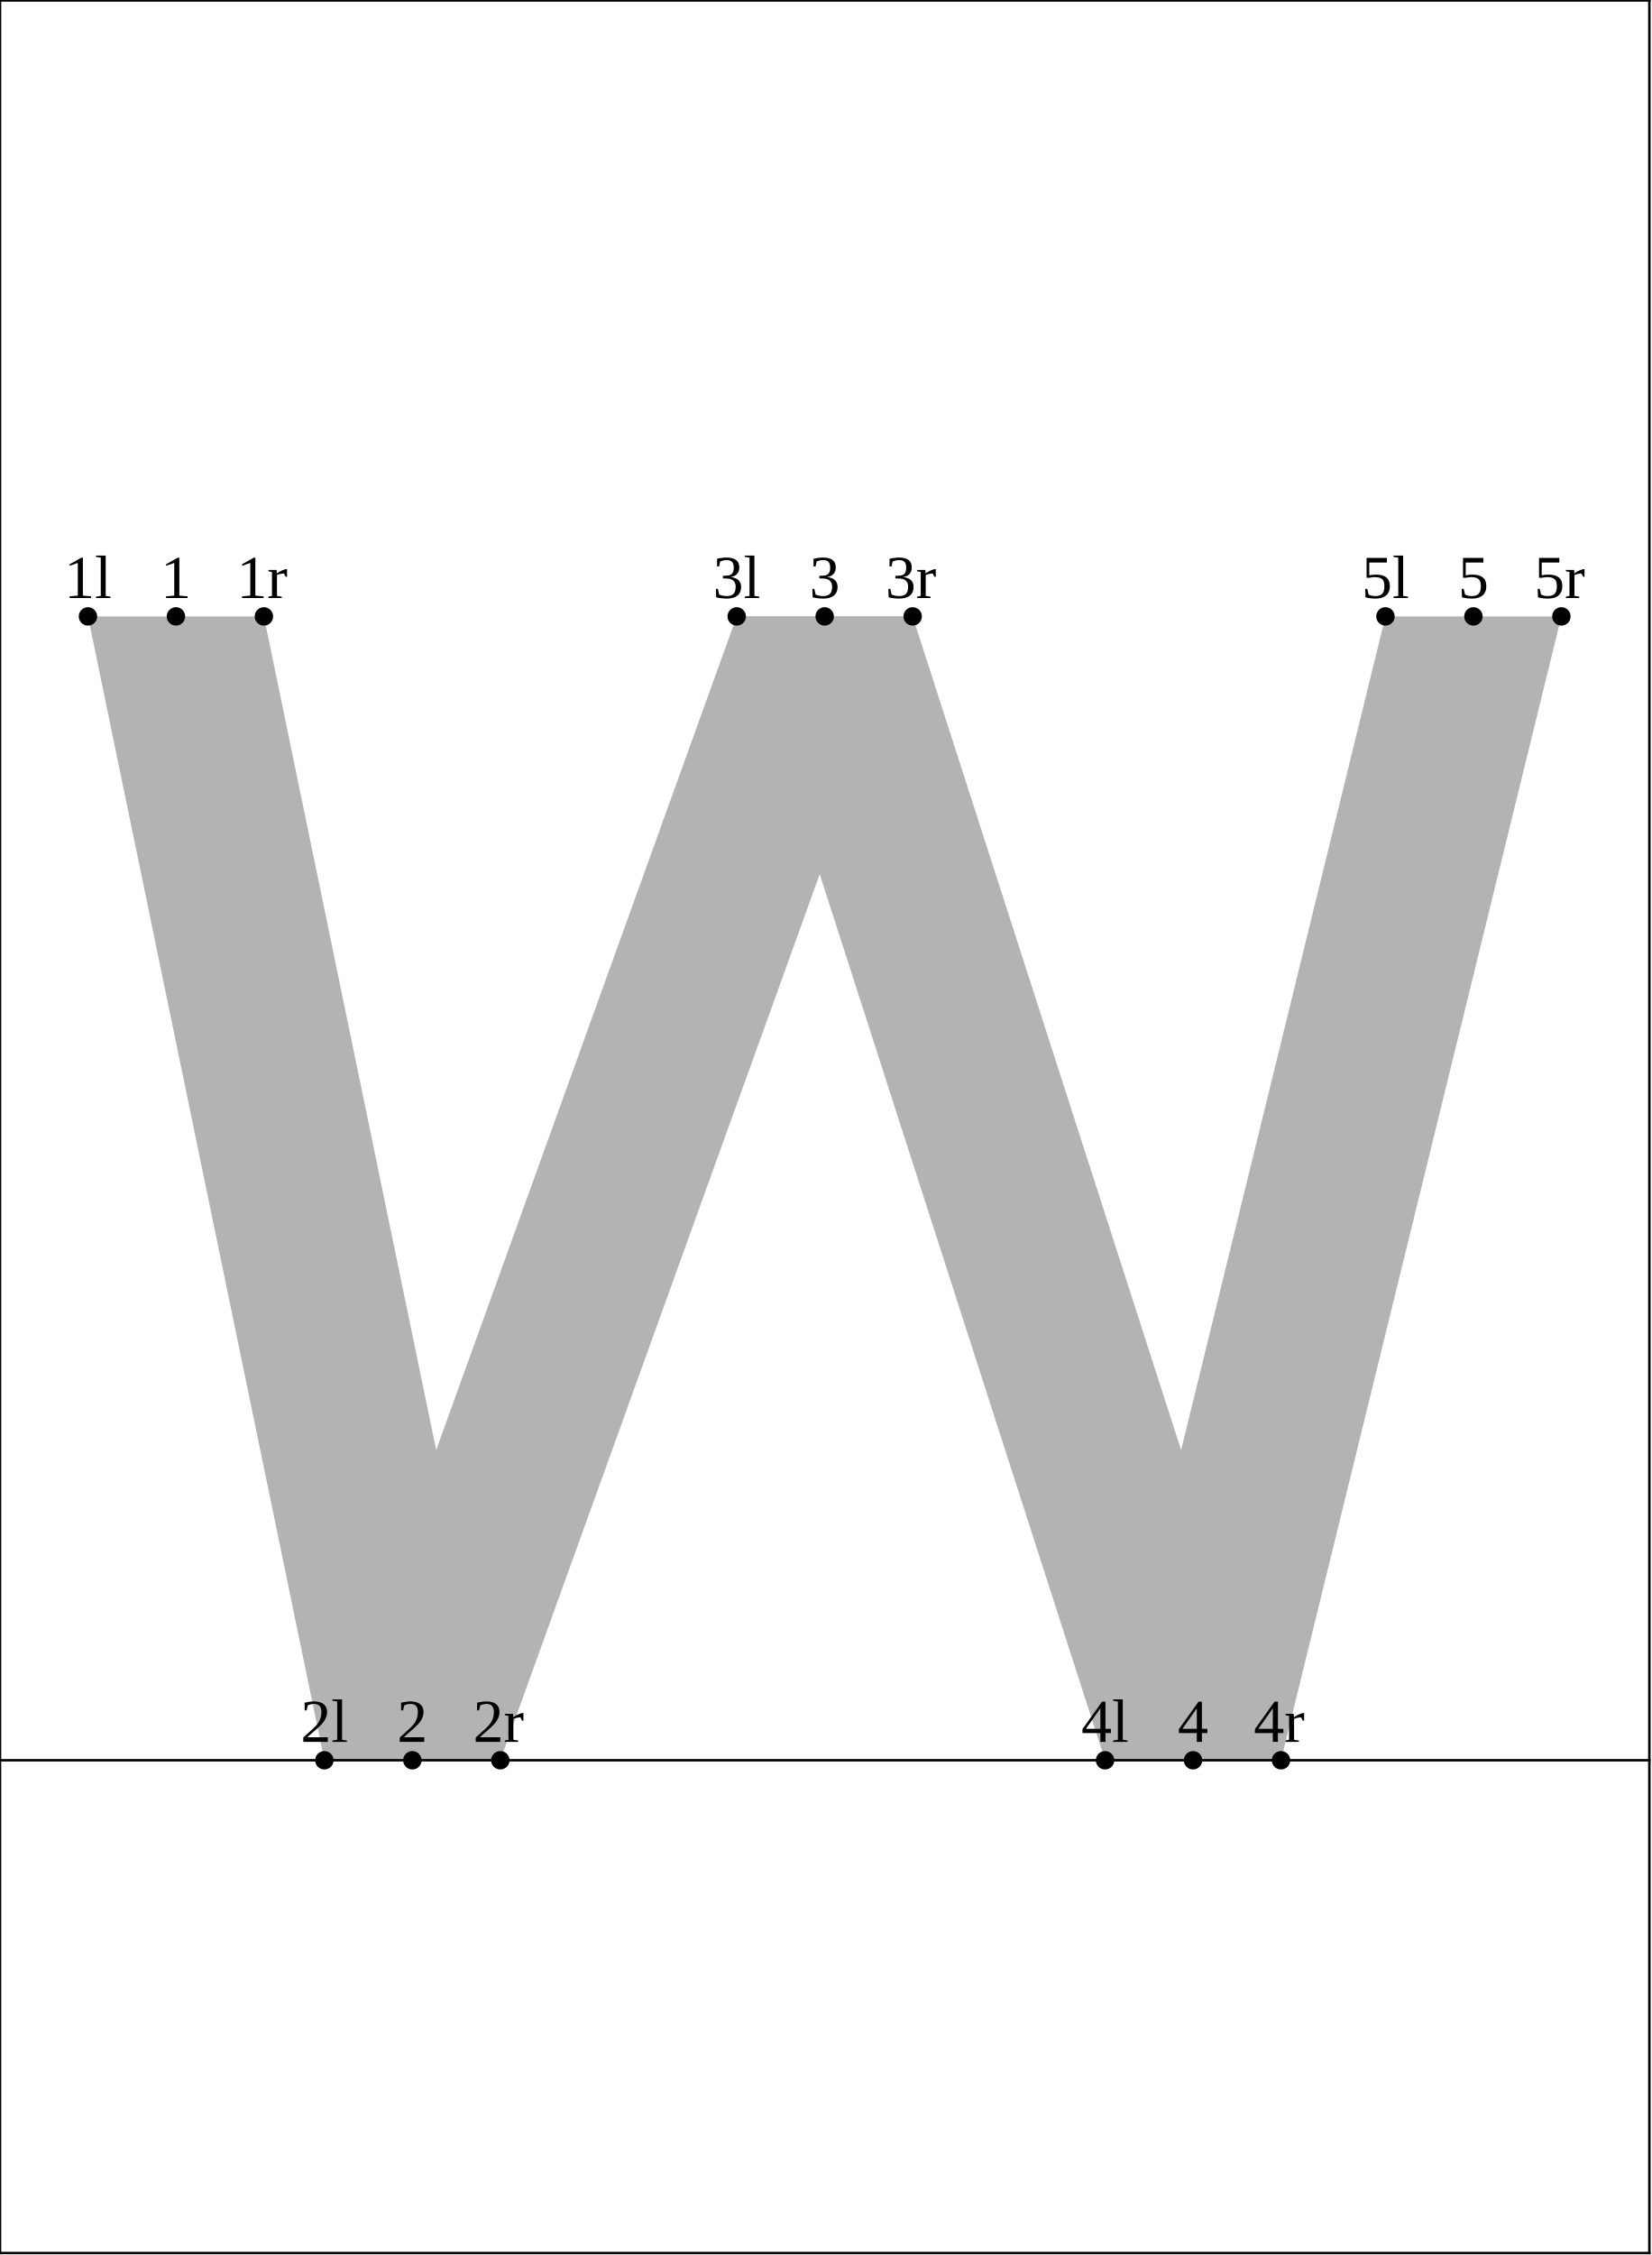
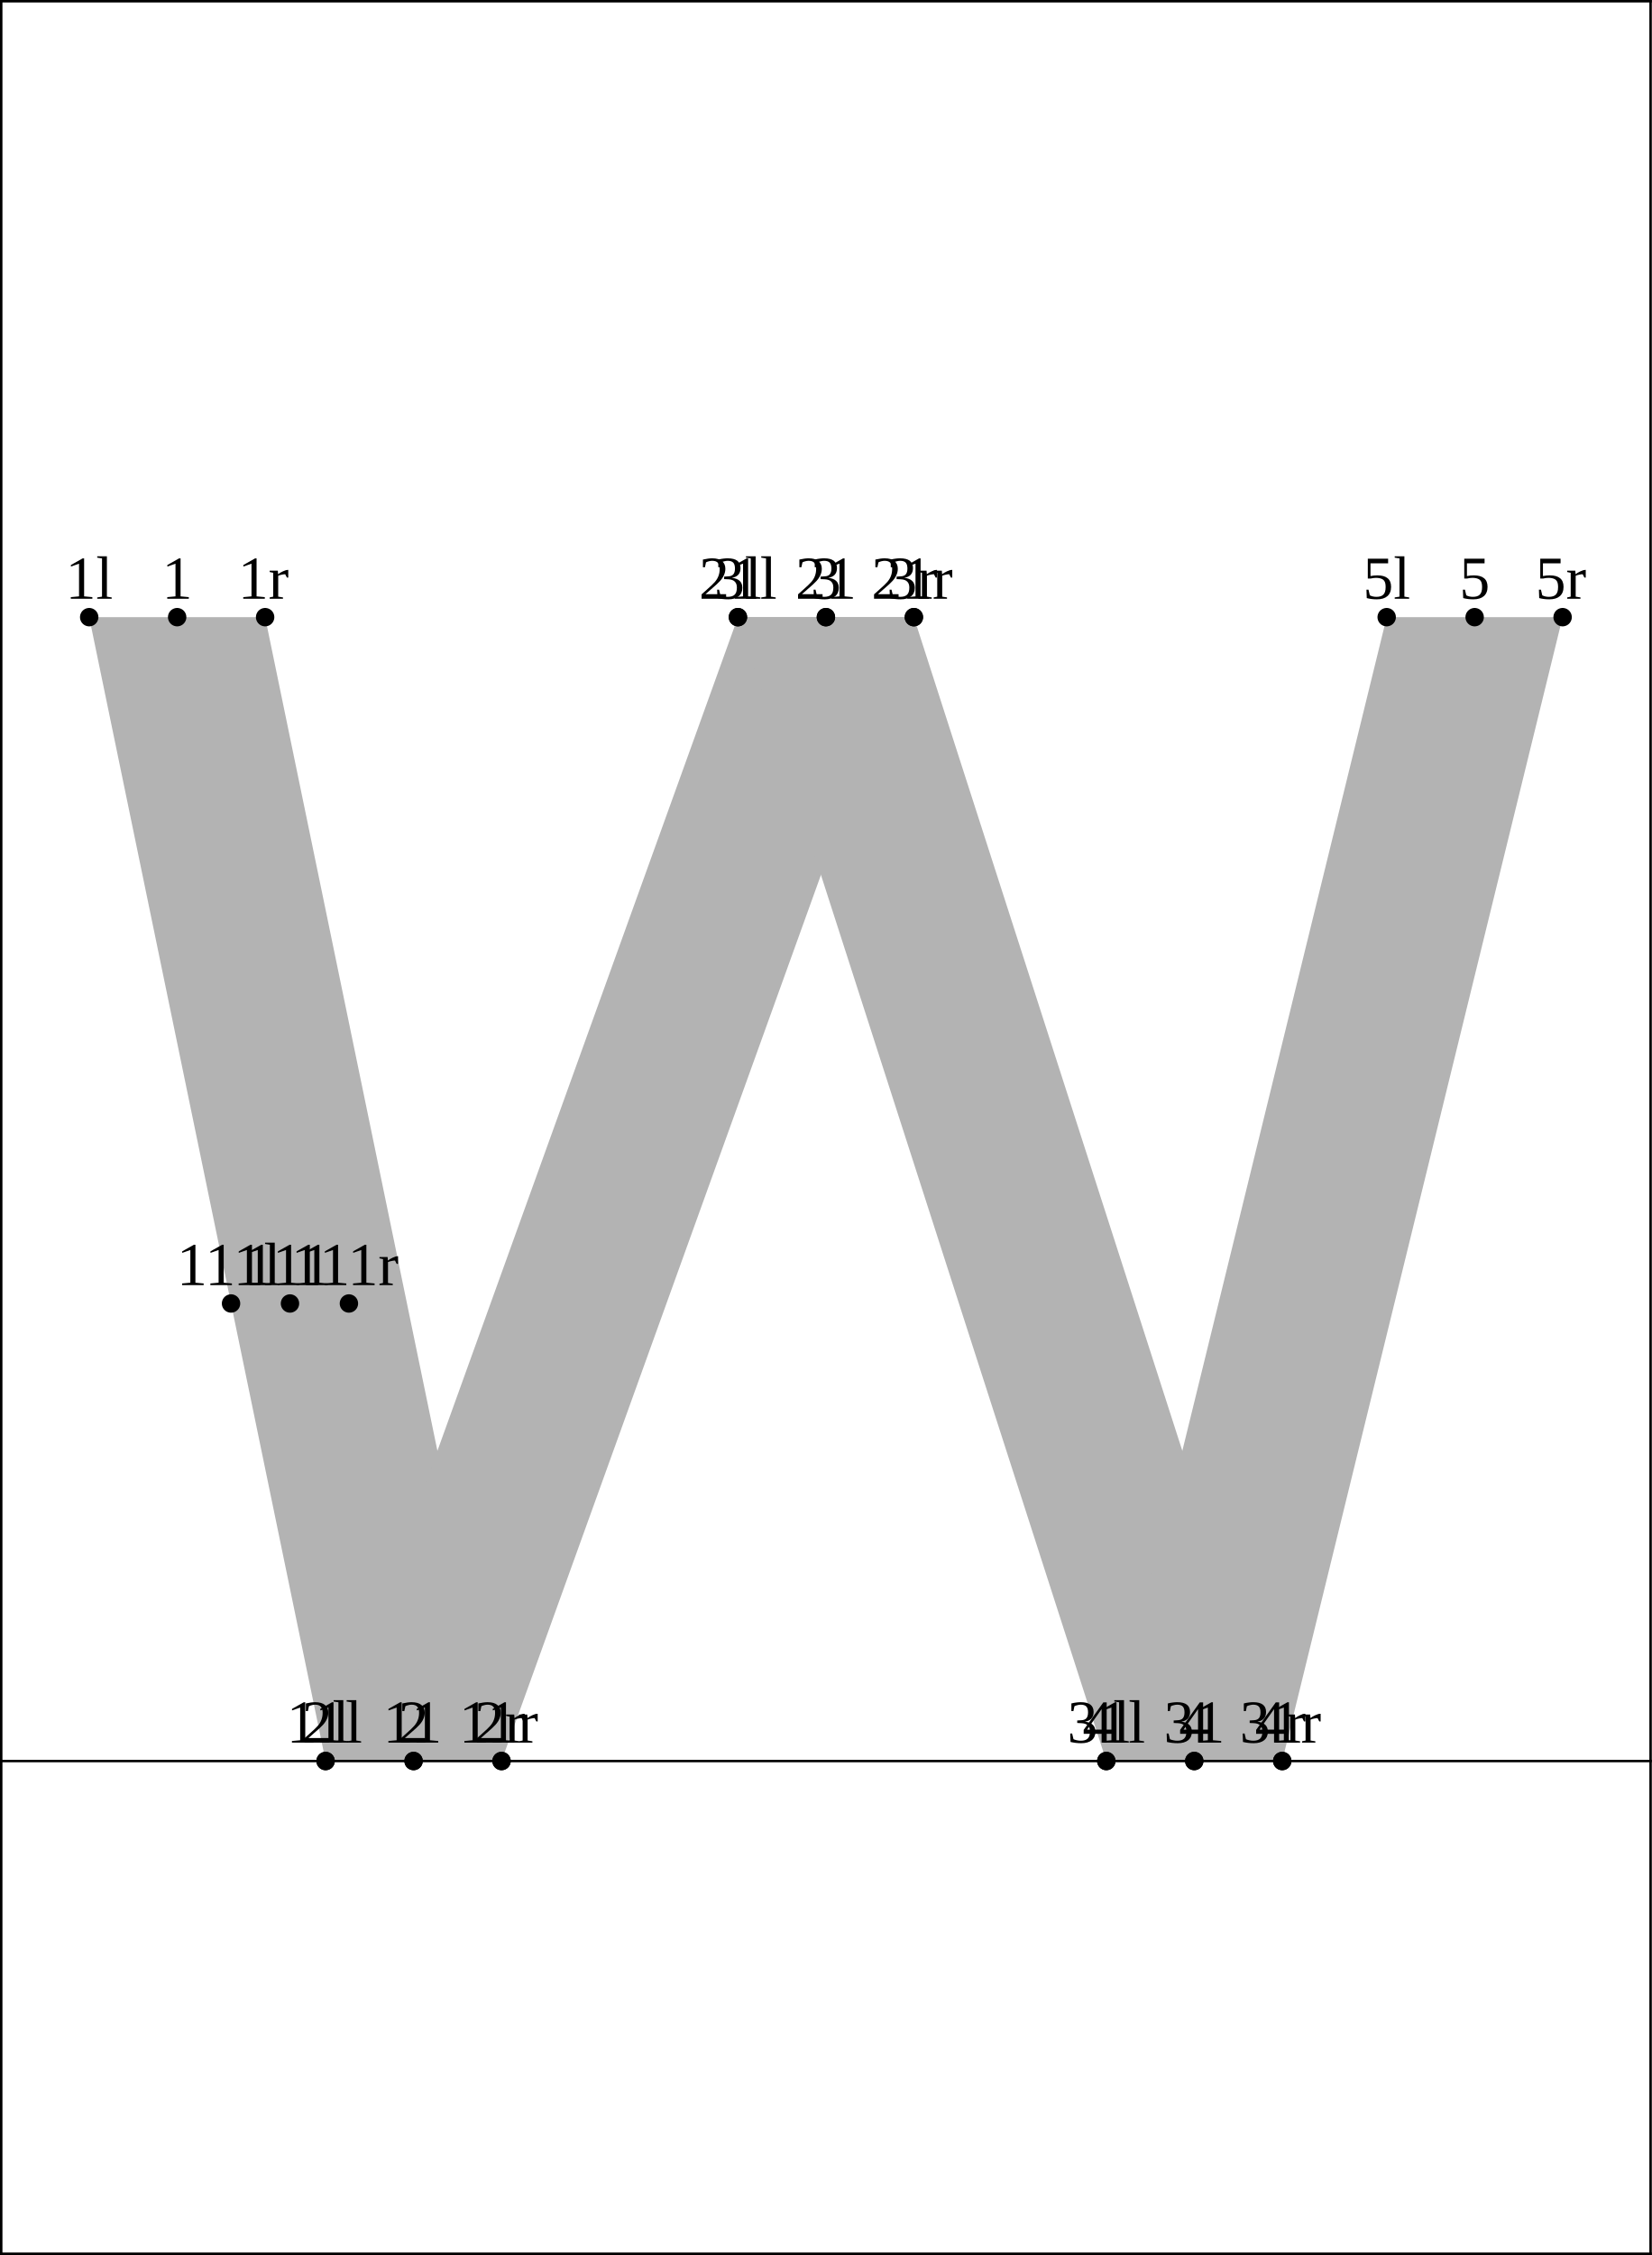
<svg xmlns="http://www.w3.org/2000/svg" version="1.1" width="269.391" height="367.662" viewBox="0 0 269.391 367.662">
-   <path d="M14.346 100.5L52.901 287L81.594 287L43.039 100.5Z" style="fill: rgb(70%,70%,70%);stroke: none;" />
-   <path d="M52.901 287L120.149 100.5L148.842 100.5L81.594 287Z" style="fill: rgb(70%,70%,70%);stroke: none;" />
-   <path d="M120.149 100.5L180.224 287L208.916 287L148.842 100.5Z" style="fill: rgb(70%,70%,70%);stroke: none;" />
-   <path d="M225.952 100.5L180.224 287L208.916 287L254.644 100.5Z" style="fill: rgb(70%,70%,70%);stroke: none;" />
-   <g transform="translate(10.47183 97.49992)" style="fill: rgb(0%,0%,0%);">
+   <path d="M14.546 100.623L53.101 287.123L81.794 287.123L43.239 100.623Z" style="fill: rgb(70%,70%,70%);stroke: none;" />
+   <path d="M53.101 287.123L120.349 100.623L149.042 100.623L81.794 287.123Z" style="fill: rgb(70%,70%,70%);stroke: none;" />
+   <path d="M120.349 100.623L180.424 287.123L209.116 287.123L149.042 100.623Z" style="fill: rgb(70%,70%,70%);stroke: none;" />
+   <path d="M226.152 100.623L180.424 287.123L209.116 287.123L254.844 100.623Z" style="fill: rgb(70%,70%,70%);stroke: none;" />
+   <g transform="translate(10.67183 97.62328)" style="fill: rgb(0%,0%,0%);">
    <text font-size="9.963">1l</text>
  </g>
-   <path d="M14.346 100.5l0 0" style="stroke:rgb(0%,0%,0%); stroke-width: 3;stroke-linecap: round;stroke-linejoin: round;stroke-miterlimit: 10;fill: none;" />
-   <g transform="translate(49.02707 284)" style="fill: rgb(0%,0%,0%);">
+   <path d="M14.546 100.623l0 0" style="stroke:rgb(0%,0%,0%); stroke-width: 3;stroke-linecap: round;stroke-linejoin: round;stroke-miterlimit: 10;fill: none;" />
+   <g transform="translate(49.22707 284.1234)" style="fill: rgb(0%,0%,0%);">
    <text font-size="9.963">2l</text>
  </g>
-   <path d="M52.901 287l0 0" style="stroke:rgb(0%,0%,0%); stroke-width: 3;stroke-linecap: round;stroke-linejoin: round;stroke-miterlimit: 10;fill: none;" />
-   <g transform="translate(116.2747 97.49992)" style="fill: rgb(0%,0%,0%);">
+   <path d="M53.101 287.123l0 0" style="stroke:rgb(0%,0%,0%); stroke-width: 3;stroke-linecap: round;stroke-linejoin: round;stroke-miterlimit: 10;fill: none;" />
+   <g transform="translate(116.4747 97.62328)" style="fill: rgb(0%,0%,0%);">
    <text font-size="9.963">3l</text>
  </g>
-   <path d="M120.149 100.5l0 0" style="stroke:rgb(0%,0%,0%); stroke-width: 3;stroke-linecap: round;stroke-linejoin: round;stroke-miterlimit: 10;fill: none;" />
-   <g transform="translate(176.3493 284)" style="fill: rgb(0%,0%,0%);">
+   <path d="M120.349 100.623l0 0" style="stroke:rgb(0%,0%,0%); stroke-width: 3;stroke-linecap: round;stroke-linejoin: round;stroke-miterlimit: 10;fill: none;" />
+   <g transform="translate(176.5493 284.1234)" style="fill: rgb(0%,0%,0%);">
    <text font-size="9.963">4l</text>
  </g>
-   <path d="M180.224 287l0 0" style="stroke:rgb(0%,0%,0%); stroke-width: 3;stroke-linecap: round;stroke-linejoin: round;stroke-miterlimit: 10;fill: none;" />
-   <g transform="translate(222.0776 97.49992)" style="fill: rgb(0%,0%,0%);">
+   <path d="M180.424 287.123l0 0" style="stroke:rgb(0%,0%,0%); stroke-width: 3;stroke-linecap: round;stroke-linejoin: round;stroke-miterlimit: 10;fill: none;" />
+   <g transform="translate(222.2776 97.62328)" style="fill: rgb(0%,0%,0%);">
    <text font-size="9.963">5l</text>
  </g>
-   <path d="M225.952 100.5l0 0" style="stroke:rgb(0%,0%,0%); stroke-width: 3;stroke-linecap: round;stroke-linejoin: round;stroke-miterlimit: 10;fill: none;" />
-   <g transform="translate(26.20177 97.49992)" style="fill: rgb(0%,0%,0%);">
+   <path d="M226.152 100.623l0 0" style="stroke:rgb(0%,0%,0%); stroke-width: 3;stroke-linecap: round;stroke-linejoin: round;stroke-miterlimit: 10;fill: none;" />
+   <g transform="translate(46.73639 284.1234)" style="fill: rgb(0%,0%,0%);">
+     <text font-size="9.963">11l</text>
+   </g>
+   <path d="M53.101 287.123l0 0" style="stroke:rgb(0%,0%,0%); stroke-width: 3;stroke-linecap: round;stroke-linejoin: round;stroke-miterlimit: 10;fill: none;" />
+   <g transform="translate(113.984 97.62328)" style="fill: rgb(0%,0%,0%);">
+     <text font-size="9.963">21l</text>
+   </g>
+   <path d="M120.349 100.623l0 0" style="stroke:rgb(0%,0%,0%); stroke-width: 3;stroke-linecap: round;stroke-linejoin: round;stroke-miterlimit: 10;fill: none;" />
+   <g transform="translate(174.0586 284.1234)" style="fill: rgb(0%,0%,0%);">
+     <text font-size="9.963">31l</text>
+   </g>
+   <path d="M180.424 287.123l0 0" style="stroke:rgb(0%,0%,0%); stroke-width: 3;stroke-linecap: round;stroke-linejoin: round;stroke-miterlimit: 10;fill: none;" />
+   <g transform="translate(28.82385 209.5245)" style="fill: rgb(0%,0%,0%);">
+     <text font-size="9.963">111l</text>
+   </g>
+   <path d="M37.68 212.524l0 0" style="stroke:rgb(0%,0%,0%); stroke-width: 3;stroke-linecap: round;stroke-linejoin: round;stroke-miterlimit: 10;fill: none;" />
+   <g transform="translate(26.40176 97.62328)" style="fill: rgb(0%,0%,0%);">
    <text font-size="9.963">1</text>
  </g>
-   <path d="M28.692 100.5l0 0" style="stroke:rgb(0%,0%,0%); stroke-width: 3;stroke-linecap: round;stroke-linejoin: round;stroke-miterlimit: 10;fill: none;" />
-   <g transform="translate(64.75699 284)" style="fill: rgb(0%,0%,0%);">
+   <path d="M28.892 100.623l0 0" style="stroke:rgb(0%,0%,0%); stroke-width: 3;stroke-linecap: round;stroke-linejoin: round;stroke-miterlimit: 10;fill: none;" />
+   <g transform="translate(64.95699 284.1234)" style="fill: rgb(0%,0%,0%);">
    <text font-size="9.963">2</text>
  </g>
-   <path d="M67.248 287l0 0" style="stroke:rgb(0%,0%,0%); stroke-width: 3;stroke-linecap: round;stroke-linejoin: round;stroke-miterlimit: 10;fill: none;" />
-   <g transform="translate(132.0046 97.49992)" style="fill: rgb(0%,0%,0%);">
+   <path d="M67.448 287.123l0 0" style="stroke:rgb(0%,0%,0%); stroke-width: 3;stroke-linecap: round;stroke-linejoin: round;stroke-miterlimit: 10;fill: none;" />
+   <g transform="translate(132.2046 97.62328)" style="fill: rgb(0%,0%,0%);">
    <text font-size="9.963">3</text>
  </g>
-   <path d="M134.495 100.5l0 0" style="stroke:rgb(0%,0%,0%); stroke-width: 3;stroke-linecap: round;stroke-linejoin: round;stroke-miterlimit: 10;fill: none;" />
-   <g transform="translate(192.0792 284)" style="fill: rgb(0%,0%,0%);">
+   <path d="M134.695 100.623l0 0" style="stroke:rgb(0%,0%,0%); stroke-width: 3;stroke-linecap: round;stroke-linejoin: round;stroke-miterlimit: 10;fill: none;" />
+   <g transform="translate(192.2792 284.1234)" style="fill: rgb(0%,0%,0%);">
    <text font-size="9.963">4</text>
  </g>
-   <path d="M194.57 287l0 0" style="stroke:rgb(0%,0%,0%); stroke-width: 3;stroke-linecap: round;stroke-linejoin: round;stroke-miterlimit: 10;fill: none;" />
-   <g transform="translate(237.8075 97.49992)" style="fill: rgb(0%,0%,0%);">
+   <path d="M194.77 287.123l0 0" style="stroke:rgb(0%,0%,0%); stroke-width: 3;stroke-linecap: round;stroke-linejoin: round;stroke-miterlimit: 10;fill: none;" />
+   <g transform="translate(238.0075 97.62328)" style="fill: rgb(0%,0%,0%);">
    <text font-size="9.963">5</text>
  </g>
-   <path d="M240.298 100.5l0 0" style="stroke:rgb(0%,0%,0%); stroke-width: 3;stroke-linecap: round;stroke-linejoin: round;stroke-miterlimit: 10;fill: none;" />
-   <g transform="translate(38.59695 97.49992)" style="fill: rgb(0%,0%,0%);">
+   <path d="M240.498 100.623l0 0" style="stroke:rgb(0%,0%,0%); stroke-width: 3;stroke-linecap: round;stroke-linejoin: round;stroke-miterlimit: 10;fill: none;" />
+   <g transform="translate(62.46631 284.1234)" style="fill: rgb(0%,0%,0%);">
+     <text font-size="9.963">11</text>
+   </g>
+   <path d="M67.448 287.123l0 0" style="stroke:rgb(0%,0%,0%); stroke-width: 3;stroke-linecap: round;stroke-linejoin: round;stroke-miterlimit: 10;fill: none;" />
+   <g transform="translate(129.714 97.62328)" style="fill: rgb(0%,0%,0%);">
+     <text font-size="9.963">21</text>
+   </g>
+   <path d="M134.695 100.623l0 0" style="stroke:rgb(0%,0%,0%); stroke-width: 3;stroke-linecap: round;stroke-linejoin: round;stroke-miterlimit: 10;fill: none;" />
+   <g transform="translate(189.7885 284.1234)" style="fill: rgb(0%,0%,0%);">
+     <text font-size="9.963">31</text>
+   </g>
+   <path d="M194.77 287.123l0 0" style="stroke:rgb(0%,0%,0%); stroke-width: 3;stroke-linecap: round;stroke-linejoin: round;stroke-miterlimit: 10;fill: none;" />
+   <g transform="translate(39.8195 209.5245)" style="fill: rgb(0%,0%,0%);">
+     <text font-size="9.963">111</text>
+   </g>
+   <path d="M47.292 212.524l0 0" style="stroke:rgb(0%,0%,0%); stroke-width: 3;stroke-linecap: round;stroke-linejoin: round;stroke-miterlimit: 10;fill: none;" />
+   <g transform="translate(38.79695 97.62328)" style="fill: rgb(0%,0%,0%);">
    <text font-size="9.963">1r</text>
  </g>
-   <path d="M43.039 100.5l0 0" style="stroke:rgb(0%,0%,0%); stroke-width: 3;stroke-linecap: round;stroke-linejoin: round;stroke-miterlimit: 10;fill: none;" />
-   <g transform="translate(77.15218 284)" style="fill: rgb(0%,0%,0%);">
+   <path d="M43.239 100.623l0 0" style="stroke:rgb(0%,0%,0%); stroke-width: 3;stroke-linecap: round;stroke-linejoin: round;stroke-miterlimit: 10;fill: none;" />
+   <g transform="translate(77.35217 284.1234)" style="fill: rgb(0%,0%,0%);">
    <text font-size="9.963">2r</text>
  </g>
-   <path d="M81.594 287l0 0" style="stroke:rgb(0%,0%,0%); stroke-width: 3;stroke-linecap: round;stroke-linejoin: round;stroke-miterlimit: 10;fill: none;" />
-   <g transform="translate(144.3998 97.49992)" style="fill: rgb(0%,0%,0%);">
+   <path d="M81.794 287.123l0 0" style="stroke:rgb(0%,0%,0%); stroke-width: 3;stroke-linecap: round;stroke-linejoin: round;stroke-miterlimit: 10;fill: none;" />
+   <g transform="translate(144.5998 97.62328)" style="fill: rgb(0%,0%,0%);">
    <text font-size="9.963">3r</text>
  </g>
-   <path d="M148.842 100.5l0 0" style="stroke:rgb(0%,0%,0%); stroke-width: 3;stroke-linecap: round;stroke-linejoin: round;stroke-miterlimit: 10;fill: none;" />
-   <g transform="translate(204.4744 284)" style="fill: rgb(0%,0%,0%);">
+   <path d="M149.042 100.623l0 0" style="stroke:rgb(0%,0%,0%); stroke-width: 3;stroke-linecap: round;stroke-linejoin: round;stroke-miterlimit: 10;fill: none;" />
+   <g transform="translate(204.6744 284.1234)" style="fill: rgb(0%,0%,0%);">
    <text font-size="9.963">4r</text>
  </g>
-   <path d="M208.916 287l0 0" style="stroke:rgb(0%,0%,0%); stroke-width: 3;stroke-linecap: round;stroke-linejoin: round;stroke-miterlimit: 10;fill: none;" />
-   <g transform="translate(250.2027 97.49992)" style="fill: rgb(0%,0%,0%);">
+   <path d="M209.116 287.123l0 0" style="stroke:rgb(0%,0%,0%); stroke-width: 3;stroke-linecap: round;stroke-linejoin: round;stroke-miterlimit: 10;fill: none;" />
+   <g transform="translate(250.4027 97.62328)" style="fill: rgb(0%,0%,0%);">
    <text font-size="9.963">5r</text>
  </g>
-   <path d="M254.644 100.5l0 0" style="stroke:rgb(0%,0%,0%); stroke-width: 3;stroke-linecap: round;stroke-linejoin: round;stroke-miterlimit: 10;fill: none;" />
-   <path d="M0 287L268.991 287" style="stroke:rgb(0%,0%,0%); stroke-width: 0.4;stroke-linecap: square;stroke-linejoin: round;stroke-miterlimit: 10;fill: none;" />
-   <path d="M0 0.077L268.991 0.077" style="stroke:rgb(0%,0%,0%); stroke-width: 0.4;stroke-linecap: square;stroke-linejoin: round;stroke-miterlimit: 10;fill: none;" />
-   <path d="M0 367.339L268.991 367.339" style="stroke:rgb(0%,0%,0%); stroke-width: 0.4;stroke-linecap: square;stroke-linejoin: round;stroke-miterlimit: 10;fill: none;" />
-   <path d="M0 367.339L0 0.077" style="stroke:rgb(0%,0%,0%); stroke-width: 0.4;stroke-linecap: square;stroke-linejoin: round;stroke-miterlimit: 10;fill: none;" />
-   <path d="M268.991 367.339L268.991 0.077" style="stroke:rgb(0%,0%,0%); stroke-width: 0.4;stroke-linecap: square;stroke-linejoin: round;stroke-miterlimit: 10;fill: none;" />
+   <path d="M254.844 100.623l0 0" style="stroke:rgb(0%,0%,0%); stroke-width: 3;stroke-linecap: round;stroke-linejoin: round;stroke-miterlimit: 10;fill: none;" />
+   <g transform="translate(74.86151 284.1234)" style="fill: rgb(0%,0%,0%);">
+     <text font-size="9.963">11r</text>
+   </g>
+   <path d="M81.794 287.123l0 0" style="stroke:rgb(0%,0%,0%); stroke-width: 3;stroke-linecap: round;stroke-linejoin: round;stroke-miterlimit: 10;fill: none;" />
+   <g transform="translate(142.1092 97.62328)" style="fill: rgb(0%,0%,0%);">
+     <text font-size="9.963">21r</text>
+   </g>
+   <path d="M149.042 100.623l0 0" style="stroke:rgb(0%,0%,0%); stroke-width: 3;stroke-linecap: round;stroke-linejoin: round;stroke-miterlimit: 10;fill: none;" />
+   <g transform="translate(202.1837 284.1234)" style="fill: rgb(0%,0%,0%);">
+     <text font-size="9.963">31r</text>
+   </g>
+   <path d="M209.116 287.123l0 0" style="stroke:rgb(0%,0%,0%); stroke-width: 3;stroke-linecap: round;stroke-linejoin: round;stroke-miterlimit: 10;fill: none;" />
+   <g transform="translate(47.48041 209.5245)" style="fill: rgb(0%,0%,0%);">
+     <text font-size="9.963">111r</text>
+   </g>
+   <path d="M56.903 212.524l0 0" style="stroke:rgb(0%,0%,0%); stroke-width: 3;stroke-linecap: round;stroke-linejoin: round;stroke-miterlimit: 10;fill: none;" />
+   <path d="M0.2 287.123L269.191 287.123" style="stroke:rgb(0%,0%,0%); stroke-width: 0.4;stroke-linecap: square;stroke-linejoin: round;stroke-miterlimit: 10;fill: none;" />
+   <path d="M0.2 0.2L269.191 0.2" style="stroke:rgb(0%,0%,0%); stroke-width: 0.4;stroke-linecap: square;stroke-linejoin: round;stroke-miterlimit: 10;fill: none;" />
+   <path d="M0.2 367.462L269.191 367.462" style="stroke:rgb(0%,0%,0%); stroke-width: 0.4;stroke-linecap: square;stroke-linejoin: round;stroke-miterlimit: 10;fill: none;" />
+   <path d="M0.2 367.462L0.2 0.2" style="stroke:rgb(0%,0%,0%); stroke-width: 0.4;stroke-linecap: square;stroke-linejoin: round;stroke-miterlimit: 10;fill: none;" />
+   <path d="M269.191 367.462L269.191 0.2" style="stroke:rgb(0%,0%,0%); stroke-width: 0.4;stroke-linecap: square;stroke-linejoin: round;stroke-miterlimit: 10;fill: none;" />
</svg>
